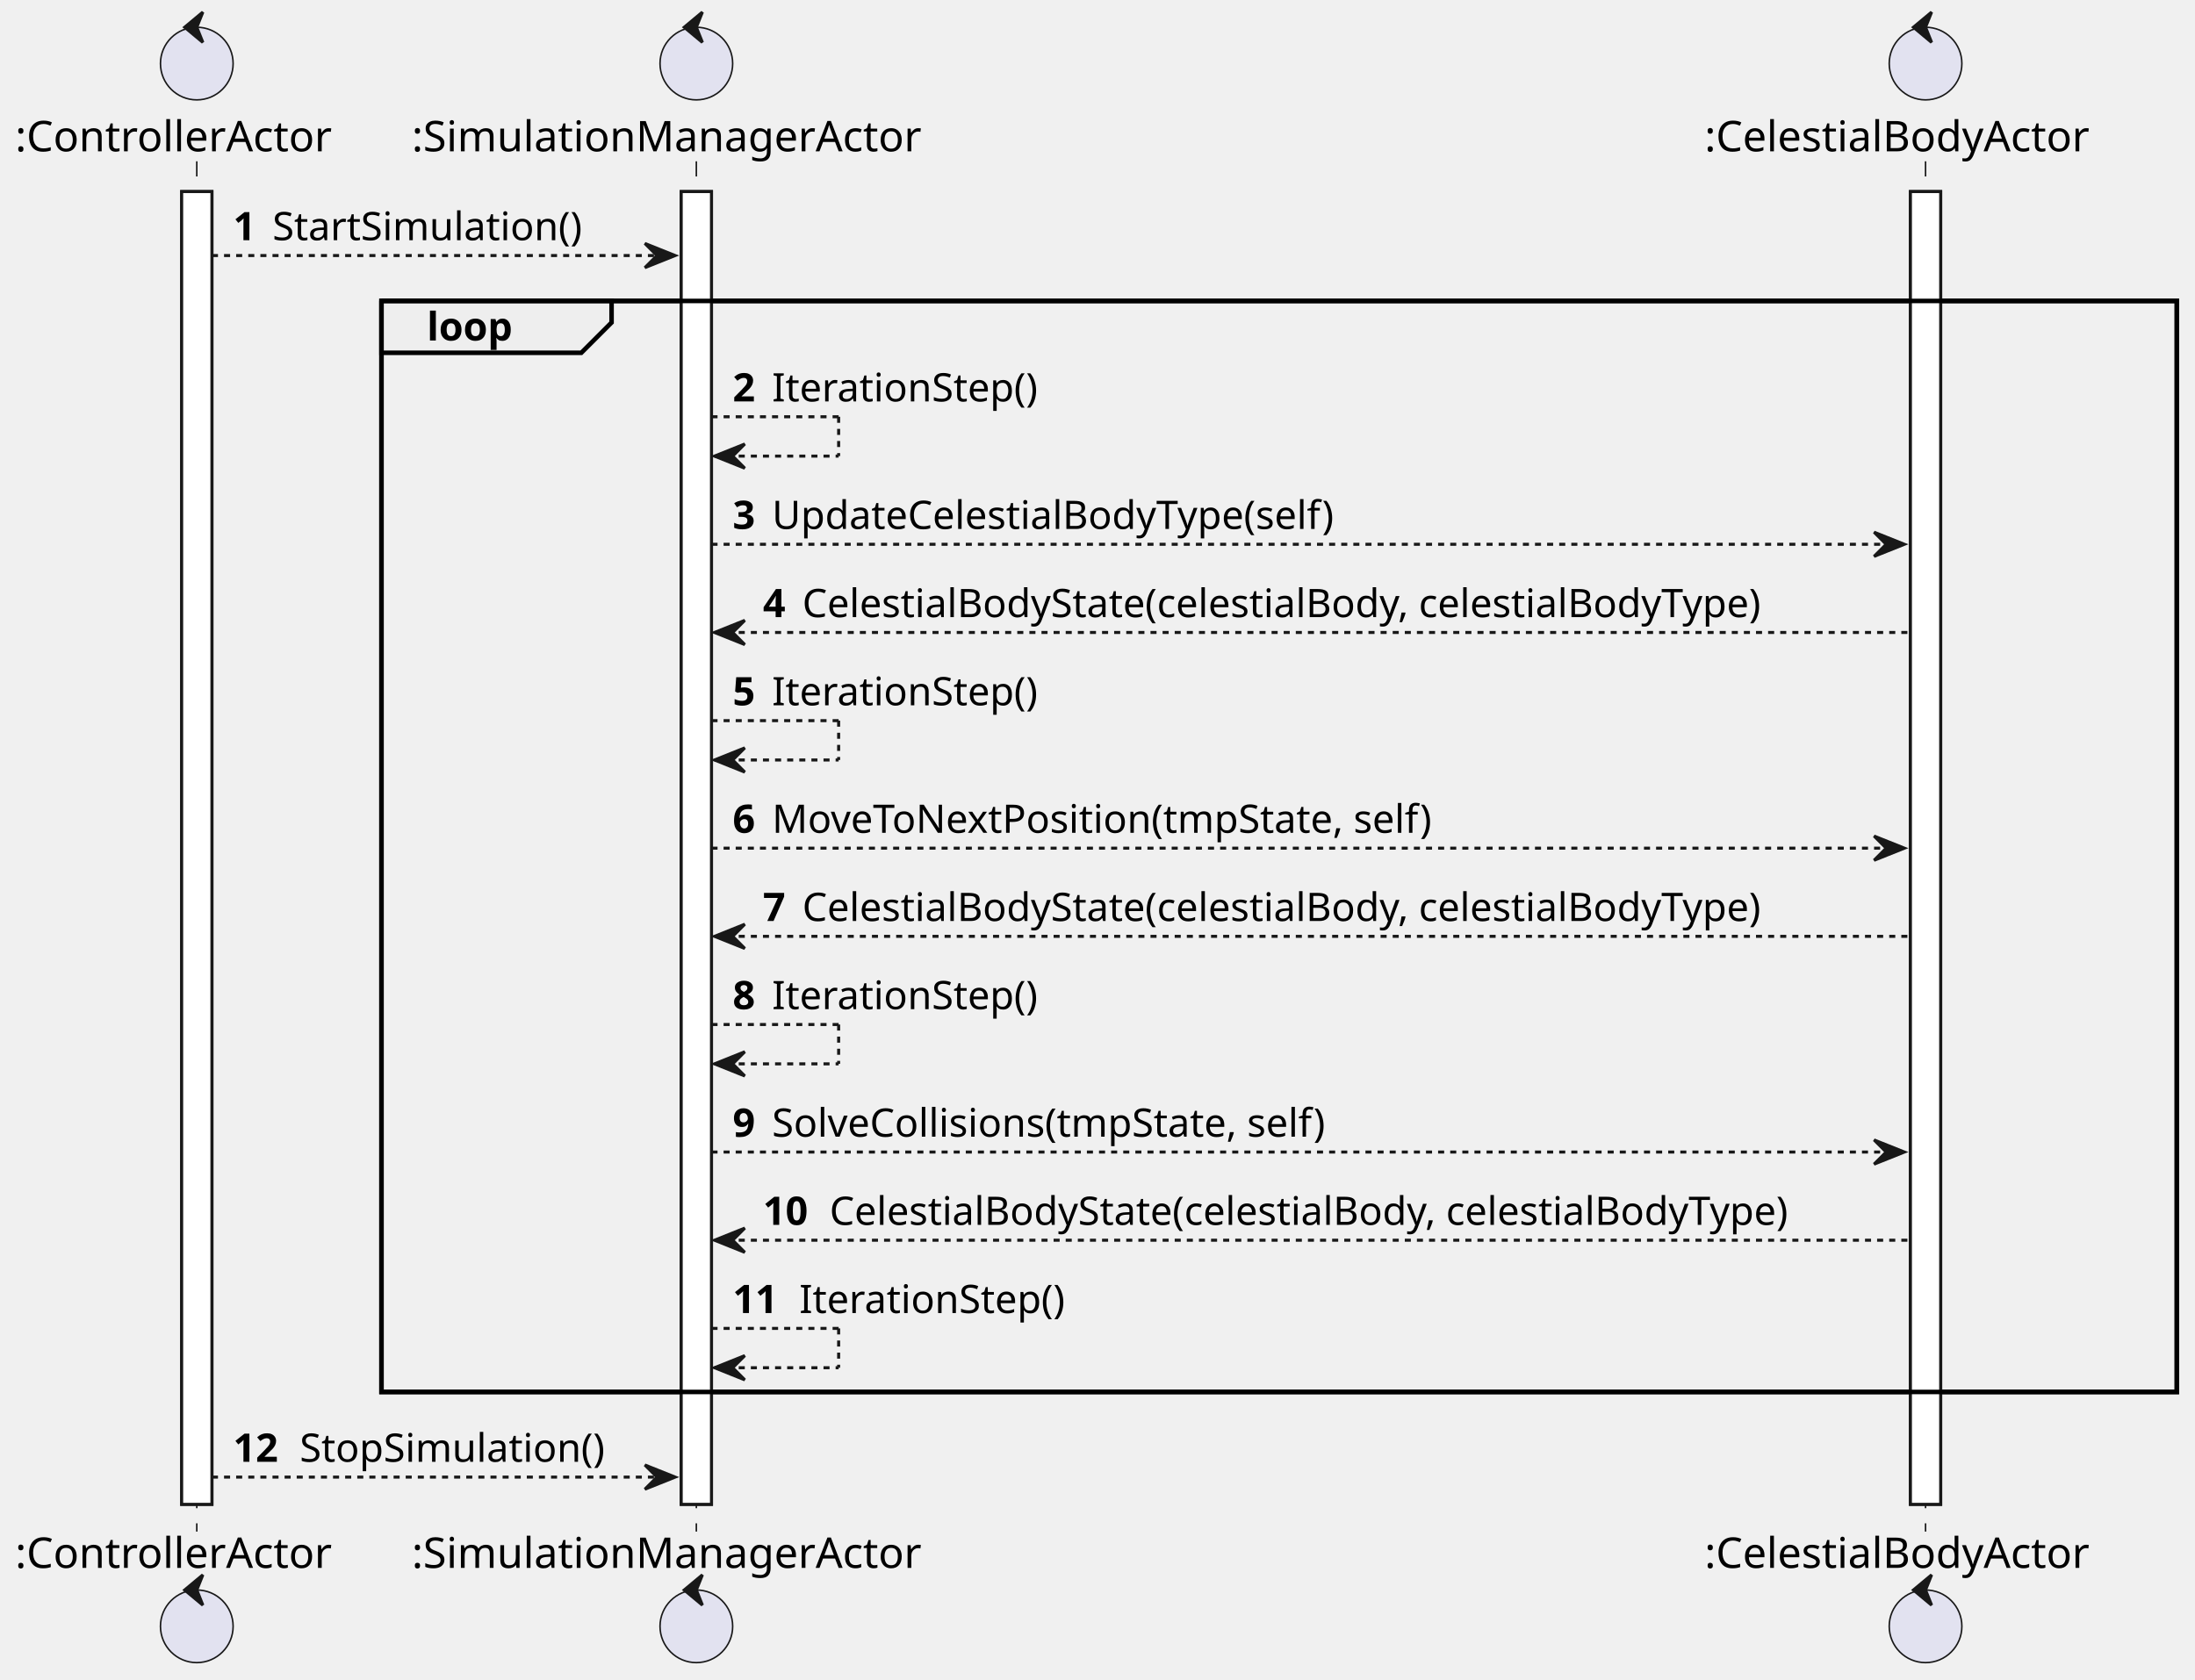
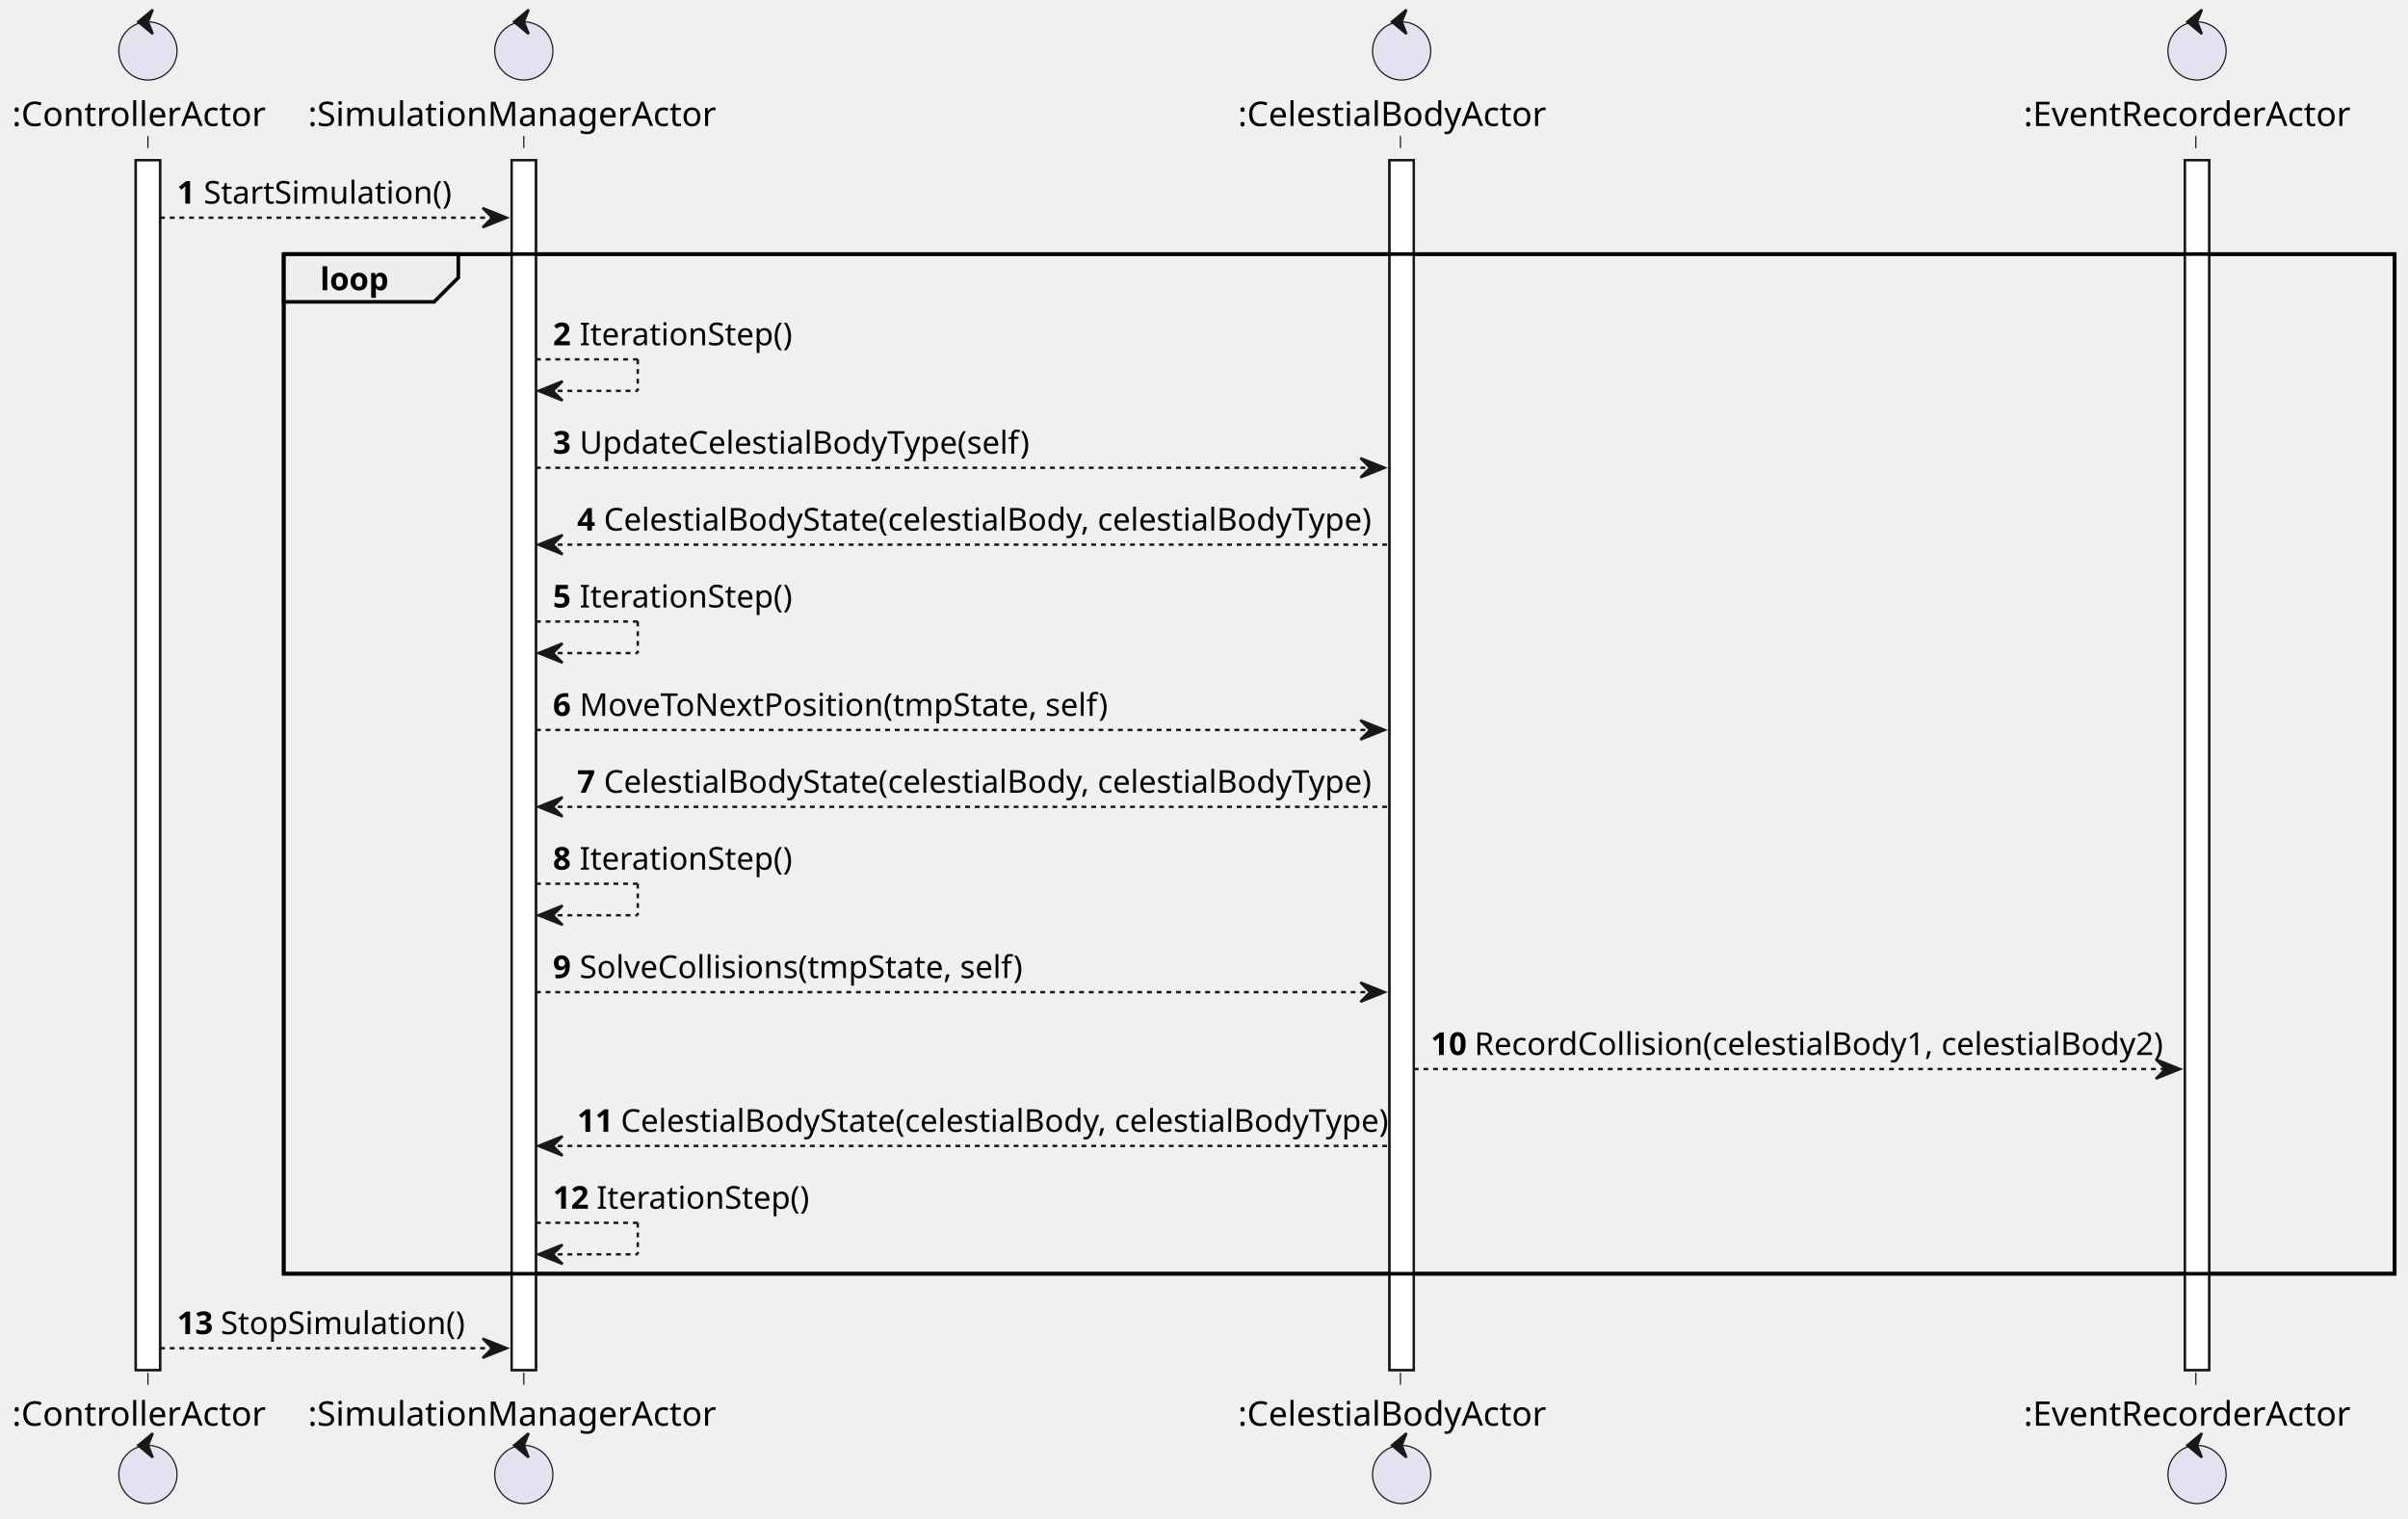
- <svg xmlns="http://www.w3.org/2000/svg" contentStyleType="text/css" height="555px" preserveAspectRatio="none" style="width:725px;height:555px;background:#FFFFFF;" version="1.1" viewBox="0 0 725 555" width="725px" zoomAndPan="magnify">
+ <svg xmlns="http://www.w3.org/2000/svg" contentStyleType="text/css" height="626px" preserveAspectRatio="none" style="width:993px;height:626px;background:#FFFFFF;" version="1.1" viewBox="0 0 993 626" width="993px" zoomAndPan="magnify">
  <defs />
  <g>
-     <rect fill="#FFFFFF" height="433.727" style="stroke:#181818;stroke-width:1.0;" width="10" x="60" y="63.297" />
-     <rect fill="#FFFFFF" height="433.727" style="stroke:#181818;stroke-width:1.0;" width="10" x="225" y="63.297" />
-     <rect fill="#FFFFFF" height="433.727" style="stroke:#181818;stroke-width:1.0;" width="10" x="631" y="63.297" />
-     <rect fill="none" height="360.461" style="stroke:#000000;stroke-width:1.5;" width="593" x="126" y="99.43" />
-     <line style="stroke:#181818;stroke-width:0.5;stroke-dasharray:5.0,5.0;" x1="65" x2="65" y1="53.297" y2="506.023" />
-     <line style="stroke:#181818;stroke-width:0.5;stroke-dasharray:5.0,5.0;" x1="230" x2="230" y1="53.297" y2="506.023" />
-     <line style="stroke:#181818;stroke-width:0.5;stroke-dasharray:5.0,5.0;" x1="636" x2="636" y1="53.297" y2="506.023" />
-     <text fill="#000000" font-family="sans-serif" font-size="14" lengthAdjust="spacing" textLength="114" x="5" y="49.995">:ControllerActor</text>
-     <ellipse cx="65" cy="21" fill="#E2E2F0" rx="12" ry="12" style="stroke:#181818;stroke-width:0.5;" />
-     <polygon fill="#181818" points="61,9,67,4,65,9,67,14,61,9" style="stroke:#181818;stroke-width:1.0;" />
-     <text fill="#000000" font-family="sans-serif" font-size="14" lengthAdjust="spacing" textLength="114" x="5" y="518.019">:ControllerActor</text>
-     <ellipse cx="65" cy="537.32" fill="#E2E2F0" rx="12" ry="12" style="stroke:#181818;stroke-width:0.5;" />
-     <polygon fill="#181818" points="61,525.32,67,520.32,65,525.32,67,530.32,61,525.32" style="stroke:#181818;stroke-width:1.0;" />
-     <text fill="#000000" font-family="sans-serif" font-size="14" lengthAdjust="spacing" textLength="182" x="136" y="49.995">:SimulationManagerActor</text>
-     <ellipse cx="230" cy="21" fill="#E2E2F0" rx="12" ry="12" style="stroke:#181818;stroke-width:0.5;" />
-     <polygon fill="#181818" points="226,9,232,4,230,9,232,14,226,9" style="stroke:#181818;stroke-width:1.0;" />
-     <text fill="#000000" font-family="sans-serif" font-size="14" lengthAdjust="spacing" textLength="182" x="136" y="518.019">:SimulationManagerActor</text>
-     <ellipse cx="230" cy="537.32" fill="#E2E2F0" rx="12" ry="12" style="stroke:#181818;stroke-width:0.5;" />
-     <polygon fill="#181818" points="226,525.32,232,520.32,230,525.32,232,530.32,226,525.32" style="stroke:#181818;stroke-width:1.0;" />
-     <text fill="#000000" font-family="sans-serif" font-size="14" lengthAdjust="spacing" textLength="140" x="563" y="49.995">:CelestialBodyActor</text>
-     <ellipse cx="636" cy="21" fill="#E2E2F0" rx="12" ry="12" style="stroke:#181818;stroke-width:0.5;" />
-     <polygon fill="#181818" points="632,9,638,4,636,9,638,14,632,9" style="stroke:#181818;stroke-width:1.0;" />
-     <text fill="#000000" font-family="sans-serif" font-size="14" lengthAdjust="spacing" textLength="140" x="563" y="518.019">:CelestialBodyActor</text>
-     <ellipse cx="636" cy="537.32" fill="#E2E2F0" rx="12" ry="12" style="stroke:#181818;stroke-width:0.5;" />
-     <polygon fill="#181818" points="632,525.32,638,520.32,636,525.32,638,530.32,632,525.32" style="stroke:#181818;stroke-width:1.0;" />
-     <rect fill="#FFFFFF" height="433.727" style="stroke:#181818;stroke-width:1.0;" width="10" x="60" y="63.297" />
-     <rect fill="#FFFFFF" height="433.727" style="stroke:#181818;stroke-width:1.0;" width="10" x="225" y="63.297" />
-     <rect fill="#FFFFFF" height="433.727" style="stroke:#181818;stroke-width:1.0;" width="10" x="631" y="63.297" />
-     <polygon fill="#181818" points="213,80.43,223,84.43,213,88.43,217,84.43" style="stroke:#181818;stroke-width:1.0;" />
-     <line style="stroke:#181818;stroke-width:1.0;stroke-dasharray:2.0,2.0;" x1="70" x2="219" y1="84.43" y2="84.43" />
-     <text fill="#000000" font-family="sans-serif" font-size="13" font-weight="bold" lengthAdjust="spacing" textLength="9" x="77" y="79.364">1</text>
-     <text fill="#000000" font-family="sans-serif" font-size="13" lengthAdjust="spacing" textLength="111" x="90" y="79.364">StartSimulation()</text>
-     <path d="M126,99.43 L202,99.43 L202,106.562 L192,116.562 L126,116.562 L126,99.43 " fill="#EEEEEE" style="stroke:#000000;stroke-width:1.5;" />
-     <rect fill="none" height="360.461" style="stroke:#000000;stroke-width:1.5;" width="593" x="126" y="99.43" />
-     <text fill="#000000" font-family="sans-serif" font-size="13" font-weight="bold" lengthAdjust="spacing" textLength="31" x="141" y="112.497">loop</text>
-     <line style="stroke:#181818;stroke-width:1.0;stroke-dasharray:2.0,2.0;" x1="235" x2="277" y1="137.695" y2="137.695" />
-     <line style="stroke:#181818;stroke-width:1.0;stroke-dasharray:2.0,2.0;" x1="277" x2="277" y1="137.695" y2="150.695" />
-     <line style="stroke:#181818;stroke-width:1.0;stroke-dasharray:2.0,2.0;" x1="236" x2="277" y1="150.695" y2="150.695" />
-     <polygon fill="#181818" points="246,146.695,236,150.695,246,154.695,242,150.695" style="stroke:#181818;stroke-width:1.0;" />
-     <text fill="#000000" font-family="sans-serif" font-size="13" font-weight="bold" lengthAdjust="spacing" textLength="9" x="242" y="132.629">2</text>
-     <text fill="#000000" font-family="sans-serif" font-size="13" lengthAdjust="spacing" textLength="94" x="255" y="132.629">IterationStep()</text>
-     <polygon fill="#181818" points="619,175.828,629,179.828,619,183.828,623,179.828" style="stroke:#181818;stroke-width:1.0;" />
-     <line style="stroke:#181818;stroke-width:1.0;stroke-dasharray:2.0,2.0;" x1="235" x2="625" y1="179.828" y2="179.828" />
-     <text fill="#000000" font-family="sans-serif" font-size="13" font-weight="bold" lengthAdjust="spacing" textLength="9" x="242" y="174.762">3</text>
-     <text fill="#000000" font-family="sans-serif" font-size="13" lengthAdjust="spacing" textLength="203" x="255" y="174.762">UpdateCelestialBodyType(self)</text>
-     <polygon fill="#181818" points="246,204.961,236,208.961,246,212.961,242,208.961" style="stroke:#181818;stroke-width:1.0;" />
-     <line style="stroke:#181818;stroke-width:1.0;stroke-dasharray:2.0,2.0;" x1="240" x2="630" y1="208.961" y2="208.961" />
-     <text fill="#000000" font-family="sans-serif" font-size="13" font-weight="bold" lengthAdjust="spacing" textLength="9" x="252" y="203.895">4</text>
-     <text fill="#000000" font-family="sans-serif" font-size="13" lengthAdjust="spacing" textLength="350" x="265" y="203.895">CelestialBodyState(celestialBody, celestialBodyType)</text>
-     <line style="stroke:#181818;stroke-width:1.0;stroke-dasharray:2.0,2.0;" x1="235" x2="277" y1="238.094" y2="238.094" />
-     <line style="stroke:#181818;stroke-width:1.0;stroke-dasharray:2.0,2.0;" x1="277" x2="277" y1="238.094" y2="251.094" />
-     <line style="stroke:#181818;stroke-width:1.0;stroke-dasharray:2.0,2.0;" x1="236" x2="277" y1="251.094" y2="251.094" />
-     <polygon fill="#181818" points="246,247.094,236,251.094,246,255.094,242,251.094" style="stroke:#181818;stroke-width:1.0;" />
-     <text fill="#000000" font-family="sans-serif" font-size="13" font-weight="bold" lengthAdjust="spacing" textLength="9" x="242" y="233.028">5</text>
-     <text fill="#000000" font-family="sans-serif" font-size="13" lengthAdjust="spacing" textLength="94" x="255" y="233.028">IterationStep()</text>
-     <polygon fill="#181818" points="619,276.227,629,280.227,619,284.227,623,280.227" style="stroke:#181818;stroke-width:1.0;" />
-     <line style="stroke:#181818;stroke-width:1.0;stroke-dasharray:2.0,2.0;" x1="235" x2="625" y1="280.227" y2="280.227" />
-     <text fill="#000000" font-family="sans-serif" font-size="13" font-weight="bold" lengthAdjust="spacing" textLength="9" x="242" y="275.161">6</text>
-     <text fill="#000000" font-family="sans-serif" font-size="13" lengthAdjust="spacing" textLength="236" x="255" y="275.161">MoveToNextPosition(tmpState, self)</text>
-     <polygon fill="#181818" points="246,305.359,236,309.359,246,313.359,242,309.359" style="stroke:#181818;stroke-width:1.0;" />
-     <line style="stroke:#181818;stroke-width:1.0;stroke-dasharray:2.0,2.0;" x1="240" x2="630" y1="309.359" y2="309.359" />
-     <text fill="#000000" font-family="sans-serif" font-size="13" font-weight="bold" lengthAdjust="spacing" textLength="9" x="252" y="304.293">7</text>
-     <text fill="#000000" font-family="sans-serif" font-size="13" lengthAdjust="spacing" textLength="350" x="265" y="304.293">CelestialBodyState(celestialBody, celestialBodyType)</text>
-     <line style="stroke:#181818;stroke-width:1.0;stroke-dasharray:2.0,2.0;" x1="235" x2="277" y1="338.492" y2="338.492" />
-     <line style="stroke:#181818;stroke-width:1.0;stroke-dasharray:2.0,2.0;" x1="277" x2="277" y1="338.492" y2="351.492" />
-     <line style="stroke:#181818;stroke-width:1.0;stroke-dasharray:2.0,2.0;" x1="236" x2="277" y1="351.492" y2="351.492" />
-     <polygon fill="#181818" points="246,347.492,236,351.492,246,355.492,242,351.492" style="stroke:#181818;stroke-width:1.0;" />
-     <text fill="#000000" font-family="sans-serif" font-size="13" font-weight="bold" lengthAdjust="spacing" textLength="9" x="242" y="333.426">8</text>
-     <text fill="#000000" font-family="sans-serif" font-size="13" lengthAdjust="spacing" textLength="94" x="255" y="333.426">IterationStep()</text>
-     <polygon fill="#181818" points="619,376.625,629,380.625,619,384.625,623,380.625" style="stroke:#181818;stroke-width:1.0;" />
-     <line style="stroke:#181818;stroke-width:1.0;stroke-dasharray:2.0,2.0;" x1="235" x2="625" y1="380.625" y2="380.625" />
-     <text fill="#000000" font-family="sans-serif" font-size="13" font-weight="bold" lengthAdjust="spacing" textLength="9" x="242" y="375.559">9</text>
-     <text fill="#000000" font-family="sans-serif" font-size="13" lengthAdjust="spacing" textLength="201" x="255" y="375.559">SolveCollisions(tmpState, self)</text>
-     <polygon fill="#181818" points="246,405.758,236,409.758,246,413.758,242,409.758" style="stroke:#181818;stroke-width:1.0;" />
-     <line style="stroke:#181818;stroke-width:1.0;stroke-dasharray:2.0,2.0;" x1="240" x2="630" y1="409.758" y2="409.758" />
-     <text fill="#000000" font-family="sans-serif" font-size="13" font-weight="bold" lengthAdjust="spacing" textLength="18" x="252" y="404.692">10</text>
-     <text fill="#000000" font-family="sans-serif" font-size="13" lengthAdjust="spacing" textLength="350" x="274" y="404.692">CelestialBodyState(celestialBody, celestialBodyType)</text>
-     <line style="stroke:#181818;stroke-width:1.0;stroke-dasharray:2.0,2.0;" x1="235" x2="277" y1="438.891" y2="438.891" />
-     <line style="stroke:#181818;stroke-width:1.0;stroke-dasharray:2.0,2.0;" x1="277" x2="277" y1="438.891" y2="451.891" />
-     <line style="stroke:#181818;stroke-width:1.0;stroke-dasharray:2.0,2.0;" x1="236" x2="277" y1="451.891" y2="451.891" />
-     <polygon fill="#181818" points="246,447.891,236,451.891,246,455.891,242,451.891" style="stroke:#181818;stroke-width:1.0;" />
-     <text fill="#000000" font-family="sans-serif" font-size="13" font-weight="bold" lengthAdjust="spacing" textLength="18" x="242" y="433.825">11</text>
-     <text fill="#000000" font-family="sans-serif" font-size="13" lengthAdjust="spacing" textLength="94" x="264" y="433.825">IterationStep()</text>
-     <polygon fill="#181818" points="213,484.023,223,488.023,213,492.023,217,488.023" style="stroke:#181818;stroke-width:1.0;" />
-     <line style="stroke:#181818;stroke-width:1.0;stroke-dasharray:2.0,2.0;" x1="70" x2="219" y1="488.023" y2="488.023" />
-     <text fill="#000000" font-family="sans-serif" font-size="13" font-weight="bold" lengthAdjust="spacing" textLength="18" x="77" y="482.957">12</text>
-     <text fill="#000000" font-family="sans-serif" font-size="13" lengthAdjust="spacing" textLength="109" x="99" y="482.957">StopSimulation()</text>
+     <rect fill="#FFFFFF" height="498.884" style="stroke:#181818;stroke-width:1.0;" width="10" x="56" y="66.068" />
+     <rect fill="#FFFFFF" height="498.884" style="stroke:#181818;stroke-width:1.0;" width="10" x="211" y="66.068" />
+     <rect fill="#FFFFFF" height="498.884" style="stroke:#181818;stroke-width:1.0;" width="10" x="573" y="66.068" />
+     <rect fill="#FFFFFF" height="498.884" style="stroke:#181818;stroke-width:1.0;" width="10" x="901" y="66.068" />
+     <rect fill="none" height="420.472" style="stroke:#000000;stroke-width:1.5;" width="870.5" x="117" y="104.774" />
+     <line style="stroke:#181818;stroke-width:0.5;stroke-dasharray:5.0,5.0;" x1="61" x2="61" y1="56.068" y2="573.952" />
+     <line style="stroke:#181818;stroke-width:0.5;stroke-dasharray:5.0,5.0;" x1="216" x2="216" y1="56.068" y2="573.952" />
+     <line style="stroke:#181818;stroke-width:0.5;stroke-dasharray:5.0,5.0;" x1="577.5" x2="577.5" y1="56.068" y2="573.952" />
+     <line style="stroke:#181818;stroke-width:0.5;stroke-dasharray:5.0,5.0;" x1="905.5" x2="905.5" y1="56.068" y2="573.952" />
+     <text fill="#000000" font-family="sans-serif" font-size="14" lengthAdjust="spacing" textLength="106" x="5" y="51.966">:ControllerActor</text>
+     <ellipse cx="61" cy="21" fill="#E2E2F0" rx="12" ry="12" style="stroke:#181818;stroke-width:0.5;" />
+     <polygon fill="#181818" points="57,9,63,4,61,9,63,14,57,9" style="stroke:#181818;stroke-width:1.0;" />
+     <text fill="#000000" font-family="sans-serif" font-size="14" lengthAdjust="spacing" textLength="106" x="5" y="587.918">:ControllerActor</text>
+     <ellipse cx="61" cy="608.02" fill="#E2E2F0" rx="12" ry="12" style="stroke:#181818;stroke-width:0.5;" />
+     <polygon fill="#181818" points="57,596.02,63,591.02,61,596.02,63,601.02,57,596.02" style="stroke:#181818;stroke-width:1.0;" />
+     <text fill="#000000" font-family="sans-serif" font-size="14" lengthAdjust="spacing" textLength="172" x="127" y="51.966">:SimulationManagerActor</text>
+     <ellipse cx="216" cy="21" fill="#E2E2F0" rx="12" ry="12" style="stroke:#181818;stroke-width:0.5;" />
+     <polygon fill="#181818" points="212,9,218,4,216,9,218,14,212,9" style="stroke:#181818;stroke-width:1.0;" />
+     <text fill="#000000" font-family="sans-serif" font-size="14" lengthAdjust="spacing" textLength="172" x="127" y="587.918">:SimulationManagerActor</text>
+     <ellipse cx="216" cy="608.02" fill="#E2E2F0" rx="12" ry="12" style="stroke:#181818;stroke-width:0.5;" />
+     <polygon fill="#181818" points="212,596.02,218,591.02,216,596.02,218,601.02,212,596.02" style="stroke:#181818;stroke-width:1.0;" />
+     <text fill="#000000" font-family="sans-serif" font-size="14" lengthAdjust="spacing" textLength="129" x="510.5" y="51.966">:CelestialBodyActor</text>
+     <ellipse cx="578" cy="21" fill="#E2E2F0" rx="12" ry="12" style="stroke:#181818;stroke-width:0.5;" />
+     <polygon fill="#181818" points="574,9,580,4,578,9,580,14,574,9" style="stroke:#181818;stroke-width:1.0;" />
+     <text fill="#000000" font-family="sans-serif" font-size="14" lengthAdjust="spacing" textLength="129" x="510.5" y="587.918">:CelestialBodyActor</text>
+     <ellipse cx="578" cy="608.02" fill="#E2E2F0" rx="12" ry="12" style="stroke:#181818;stroke-width:0.5;" />
+     <polygon fill="#181818" points="574,596.02,580,591.02,578,596.02,580,601.02,574,596.02" style="stroke:#181818;stroke-width:1.0;" />
+     <text fill="#000000" font-family="sans-serif" font-size="14" lengthAdjust="spacing" textLength="137" x="834.5" y="51.966">:EventRecorderActor</text>
+     <ellipse cx="906" cy="21" fill="#E2E2F0" rx="12" ry="12" style="stroke:#181818;stroke-width:0.5;" />
+     <polygon fill="#181818" points="902,9,908,4,906,9,908,14,902,9" style="stroke:#181818;stroke-width:1.0;" />
+     <text fill="#000000" font-family="sans-serif" font-size="14" lengthAdjust="spacing" textLength="137" x="834.5" y="587.918">:EventRecorderActor</text>
+     <ellipse cx="906" cy="608.02" fill="#E2E2F0" rx="12" ry="12" style="stroke:#181818;stroke-width:0.5;" />
+     <polygon fill="#181818" points="902,596.02,908,591.02,906,596.02,908,601.02,902,596.02" style="stroke:#181818;stroke-width:1.0;" />
+     <rect fill="#FFFFFF" height="498.884" style="stroke:#181818;stroke-width:1.0;" width="10" x="56" y="66.068" />
+     <rect fill="#FFFFFF" height="498.884" style="stroke:#181818;stroke-width:1.0;" width="10" x="211" y="66.068" />
+     <rect fill="#FFFFFF" height="498.884" style="stroke:#181818;stroke-width:1.0;" width="10" x="573" y="66.068" />
+     <rect fill="#FFFFFF" height="498.884" style="stroke:#181818;stroke-width:1.0;" width="10" x="901" y="66.068" />
+     <polygon fill="#181818" points="199,85.774,209,89.774,199,93.774,203,89.774" style="stroke:#181818;stroke-width:1.0;" />
+     <line style="stroke:#181818;stroke-width:1.0;stroke-dasharray:2.0,2.0;" x1="66" x2="205" y1="89.774" y2="89.774" />
+     <text fill="#000000" font-family="sans-serif" font-size="13" font-weight="bold" lengthAdjust="spacing" textLength="7" x="73" y="83.965">1</text>
+     <text fill="#000000" font-family="sans-serif" font-size="13" lengthAdjust="spacing" textLength="101" x="84" y="83.965">StartSimulation()</text>
+     <path d="M117,104.774 L189,104.774 L189,114.48 L179,124.48 L117,124.48 L117,104.774 " fill="#EEEEEE" style="stroke:#000000;stroke-width:1.5;" />
+     <rect fill="none" height="420.472" style="stroke:#000000;stroke-width:1.5;" width="870.5" x="117" y="104.774" />
+     <text fill="#000000" font-family="sans-serif" font-size="13" font-weight="bold" lengthAdjust="spacing" textLength="27" x="132" y="119.671">loop</text>
+     <line style="stroke:#181818;stroke-width:1.0;stroke-dasharray:2.0,2.0;" x1="221" x2="263" y1="148.186" y2="148.186" />
+     <line style="stroke:#181818;stroke-width:1.0;stroke-dasharray:2.0,2.0;" x1="263" x2="263" y1="148.186" y2="161.186" />
+     <line style="stroke:#181818;stroke-width:1.0;stroke-dasharray:2.0,2.0;" x1="222" x2="263" y1="161.186" y2="161.186" />
+     <polygon fill="#181818" points="232,157.186,222,161.186,232,165.186,228,161.186" style="stroke:#181818;stroke-width:1.0;" />
+     <text fill="#000000" font-family="sans-serif" font-size="13" font-weight="bold" lengthAdjust="spacing" textLength="7" x="228" y="142.377">2</text>
+     <text fill="#000000" font-family="sans-serif" font-size="13" lengthAdjust="spacing" textLength="87" x="239" y="142.377">IterationStep()</text>
+     <polygon fill="#181818" points="561,188.892,571,192.892,561,196.892,565,192.892" style="stroke:#181818;stroke-width:1.0;" />
+     <line style="stroke:#181818;stroke-width:1.0;stroke-dasharray:2.0,2.0;" x1="221" x2="567" y1="192.892" y2="192.892" />
+     <text fill="#000000" font-family="sans-serif" font-size="13" font-weight="bold" lengthAdjust="spacing" textLength="7" x="228" y="187.083">3</text>
+     <text fill="#000000" font-family="sans-serif" font-size="13" lengthAdjust="spacing" textLength="182" x="239" y="187.083">UpdateCelestialBodyType(self)</text>
+     <polygon fill="#181818" points="232,220.598,222,224.598,232,228.598,228,224.598" style="stroke:#181818;stroke-width:1.0;" />
+     <line style="stroke:#181818;stroke-width:1.0;stroke-dasharray:2.0,2.0;" x1="226" x2="572" y1="224.598" y2="224.598" />
+     <text fill="#000000" font-family="sans-serif" font-size="13" font-weight="bold" lengthAdjust="spacing" textLength="7" x="238" y="218.789">4</text>
+     <text fill="#000000" font-family="sans-serif" font-size="13" lengthAdjust="spacing" textLength="310" x="249" y="218.789">CelestialBodyState(celestialBody, celestialBodyType)</text>
+     <line style="stroke:#181818;stroke-width:1.0;stroke-dasharray:2.0,2.0;" x1="221" x2="263" y1="256.304" y2="256.304" />
+     <line style="stroke:#181818;stroke-width:1.0;stroke-dasharray:2.0,2.0;" x1="263" x2="263" y1="256.304" y2="269.304" />
+     <line style="stroke:#181818;stroke-width:1.0;stroke-dasharray:2.0,2.0;" x1="222" x2="263" y1="269.304" y2="269.304" />
+     <polygon fill="#181818" points="232,265.304,222,269.304,232,273.304,228,269.304" style="stroke:#181818;stroke-width:1.0;" />
+     <text fill="#000000" font-family="sans-serif" font-size="13" font-weight="bold" lengthAdjust="spacing" textLength="7" x="228" y="250.495">5</text>
+     <text fill="#000000" font-family="sans-serif" font-size="13" lengthAdjust="spacing" textLength="87" x="239" y="250.495">IterationStep()</text>
+     <polygon fill="#181818" points="561,297.01,571,301.01,561,305.01,565,301.01" style="stroke:#181818;stroke-width:1.0;" />
+     <line style="stroke:#181818;stroke-width:1.0;stroke-dasharray:2.0,2.0;" x1="221" x2="567" y1="301.01" y2="301.01" />
+     <text fill="#000000" font-family="sans-serif" font-size="13" font-weight="bold" lengthAdjust="spacing" textLength="7" x="228" y="295.201">6</text>
+     <text fill="#000000" font-family="sans-serif" font-size="13" lengthAdjust="spacing" textLength="217" x="239" y="295.201">MoveToNextPosition(tmpState, self)</text>
+     <polygon fill="#181818" points="232,328.716,222,332.716,232,336.716,228,332.716" style="stroke:#181818;stroke-width:1.0;" />
+     <line style="stroke:#181818;stroke-width:1.0;stroke-dasharray:2.0,2.0;" x1="226" x2="572" y1="332.716" y2="332.716" />
+     <text fill="#000000" font-family="sans-serif" font-size="13" font-weight="bold" lengthAdjust="spacing" textLength="7" x="238" y="326.907">7</text>
+     <text fill="#000000" font-family="sans-serif" font-size="13" lengthAdjust="spacing" textLength="310" x="249" y="326.907">CelestialBodyState(celestialBody, celestialBodyType)</text>
+     <line style="stroke:#181818;stroke-width:1.0;stroke-dasharray:2.0,2.0;" x1="221" x2="263" y1="364.422" y2="364.422" />
+     <line style="stroke:#181818;stroke-width:1.0;stroke-dasharray:2.0,2.0;" x1="263" x2="263" y1="364.422" y2="377.422" />
+     <line style="stroke:#181818;stroke-width:1.0;stroke-dasharray:2.0,2.0;" x1="222" x2="263" y1="377.422" y2="377.422" />
+     <polygon fill="#181818" points="232,373.422,222,377.422,232,381.422,228,377.422" style="stroke:#181818;stroke-width:1.0;" />
+     <text fill="#000000" font-family="sans-serif" font-size="13" font-weight="bold" lengthAdjust="spacing" textLength="7" x="228" y="358.613">8</text>
+     <text fill="#000000" font-family="sans-serif" font-size="13" lengthAdjust="spacing" textLength="87" x="239" y="358.613">IterationStep()</text>
+     <polygon fill="#181818" points="561,405.128,571,409.128,561,413.128,565,409.128" style="stroke:#181818;stroke-width:1.0;" />
+     <line style="stroke:#181818;stroke-width:1.0;stroke-dasharray:2.0,2.0;" x1="221" x2="567" y1="409.128" y2="409.128" />
+     <text fill="#000000" font-family="sans-serif" font-size="13" font-weight="bold" lengthAdjust="spacing" textLength="7" x="228" y="403.319">9</text>
+     <text fill="#000000" font-family="sans-serif" font-size="13" lengthAdjust="spacing" textLength="178" x="239" y="403.319">SolveCollisions(tmpState, self)</text>
+     <polygon fill="#181818" points="889,436.834,899,440.834,889,444.834,893,440.834" style="stroke:#181818;stroke-width:1.0;" />
+     <line style="stroke:#181818;stroke-width:1.0;stroke-dasharray:2.0,2.0;" x1="583" x2="895" y1="440.834" y2="440.834" />
+     <text fill="#000000" font-family="sans-serif" font-size="13" font-weight="bold" lengthAdjust="spacing" textLength="14" x="590" y="435.025">10</text>
+     <text fill="#000000" font-family="sans-serif" font-size="13" lengthAdjust="spacing" textLength="276" x="608" y="435.025">RecordCollision(celestialBody1, celestialBody2)</text>
+     <polygon fill="#181818" points="232,468.54,222,472.54,232,476.54,228,472.54" style="stroke:#181818;stroke-width:1.0;" />
+     <line style="stroke:#181818;stroke-width:1.0;stroke-dasharray:2.0,2.0;" x1="226" x2="572" y1="472.54" y2="472.54" />
+     <text fill="#000000" font-family="sans-serif" font-size="13" font-weight="bold" lengthAdjust="spacing" textLength="14" x="238" y="466.731">11</text>
+     <text fill="#000000" font-family="sans-serif" font-size="13" lengthAdjust="spacing" textLength="310" x="256" y="466.731">CelestialBodyState(celestialBody, celestialBodyType)</text>
+     <line style="stroke:#181818;stroke-width:1.0;stroke-dasharray:2.0,2.0;" x1="221" x2="263" y1="504.246" y2="504.246" />
+     <line style="stroke:#181818;stroke-width:1.0;stroke-dasharray:2.0,2.0;" x1="263" x2="263" y1="504.246" y2="517.246" />
+     <line style="stroke:#181818;stroke-width:1.0;stroke-dasharray:2.0,2.0;" x1="222" x2="263" y1="517.246" y2="517.246" />
+     <polygon fill="#181818" points="232,513.246,222,517.246,232,521.246,228,517.246" style="stroke:#181818;stroke-width:1.0;" />
+     <text fill="#000000" font-family="sans-serif" font-size="13" font-weight="bold" lengthAdjust="spacing" textLength="14" x="228" y="498.437">12</text>
+     <text fill="#000000" font-family="sans-serif" font-size="13" lengthAdjust="spacing" textLength="87" x="246" y="498.437">IterationStep()</text>
+     <polygon fill="#181818" points="199,551.952,209,555.952,199,559.952,203,555.952" style="stroke:#181818;stroke-width:1.0;" />
+     <line style="stroke:#181818;stroke-width:1.0;stroke-dasharray:2.0,2.0;" x1="66" x2="205" y1="555.952" y2="555.952" />
+     <text fill="#000000" font-family="sans-serif" font-size="13" font-weight="bold" lengthAdjust="spacing" textLength="14" x="73" y="550.143">13</text>
+     <text fill="#000000" font-family="sans-serif" font-size="13" lengthAdjust="spacing" textLength="100" x="91" y="550.143">StopSimulation()</text>
  </g>
</svg>
